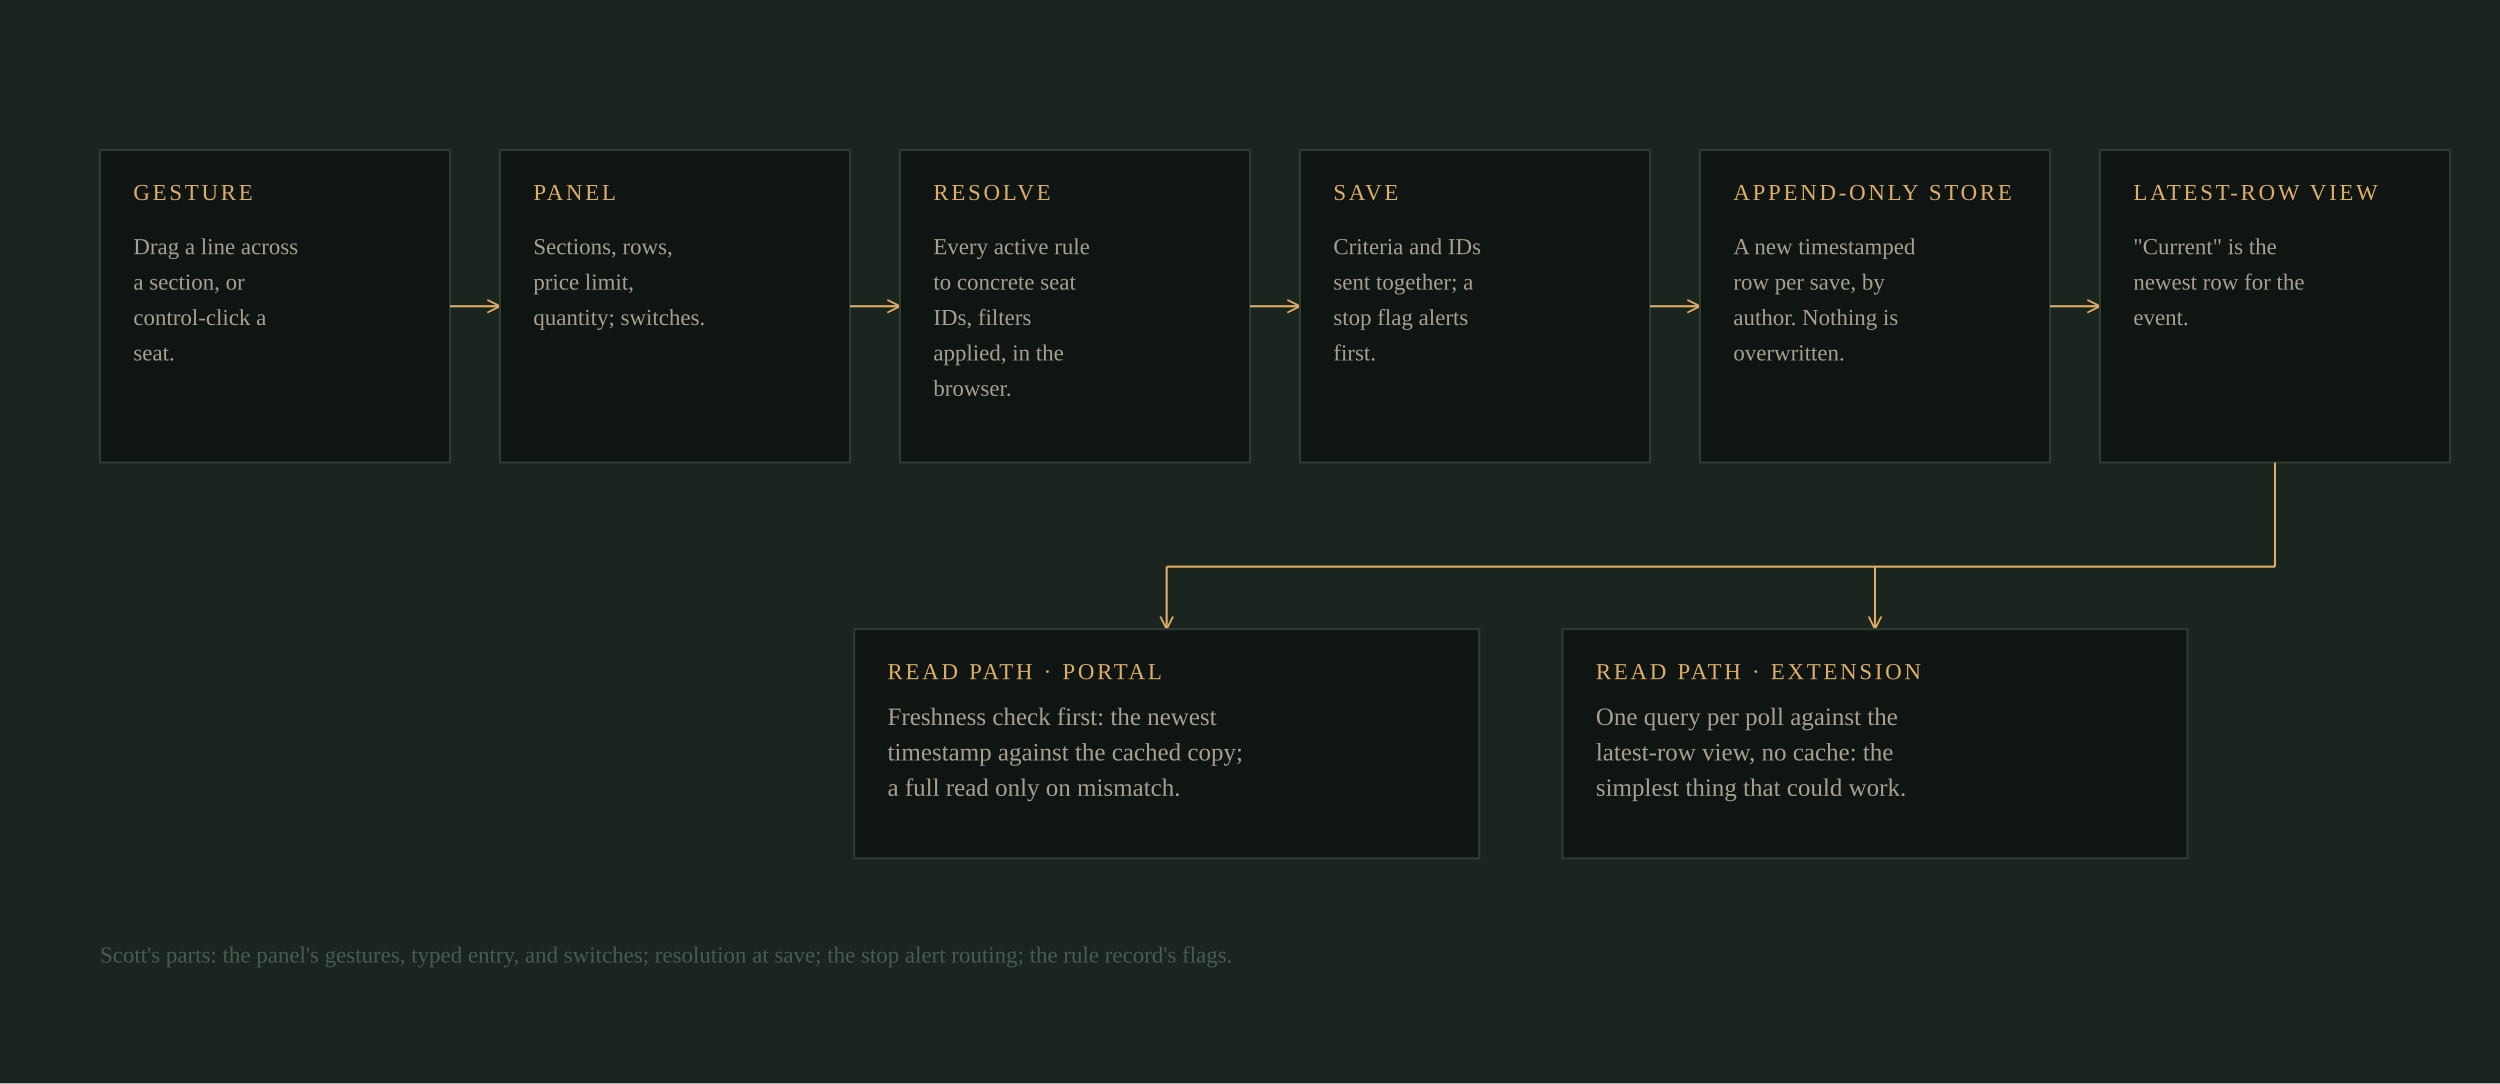
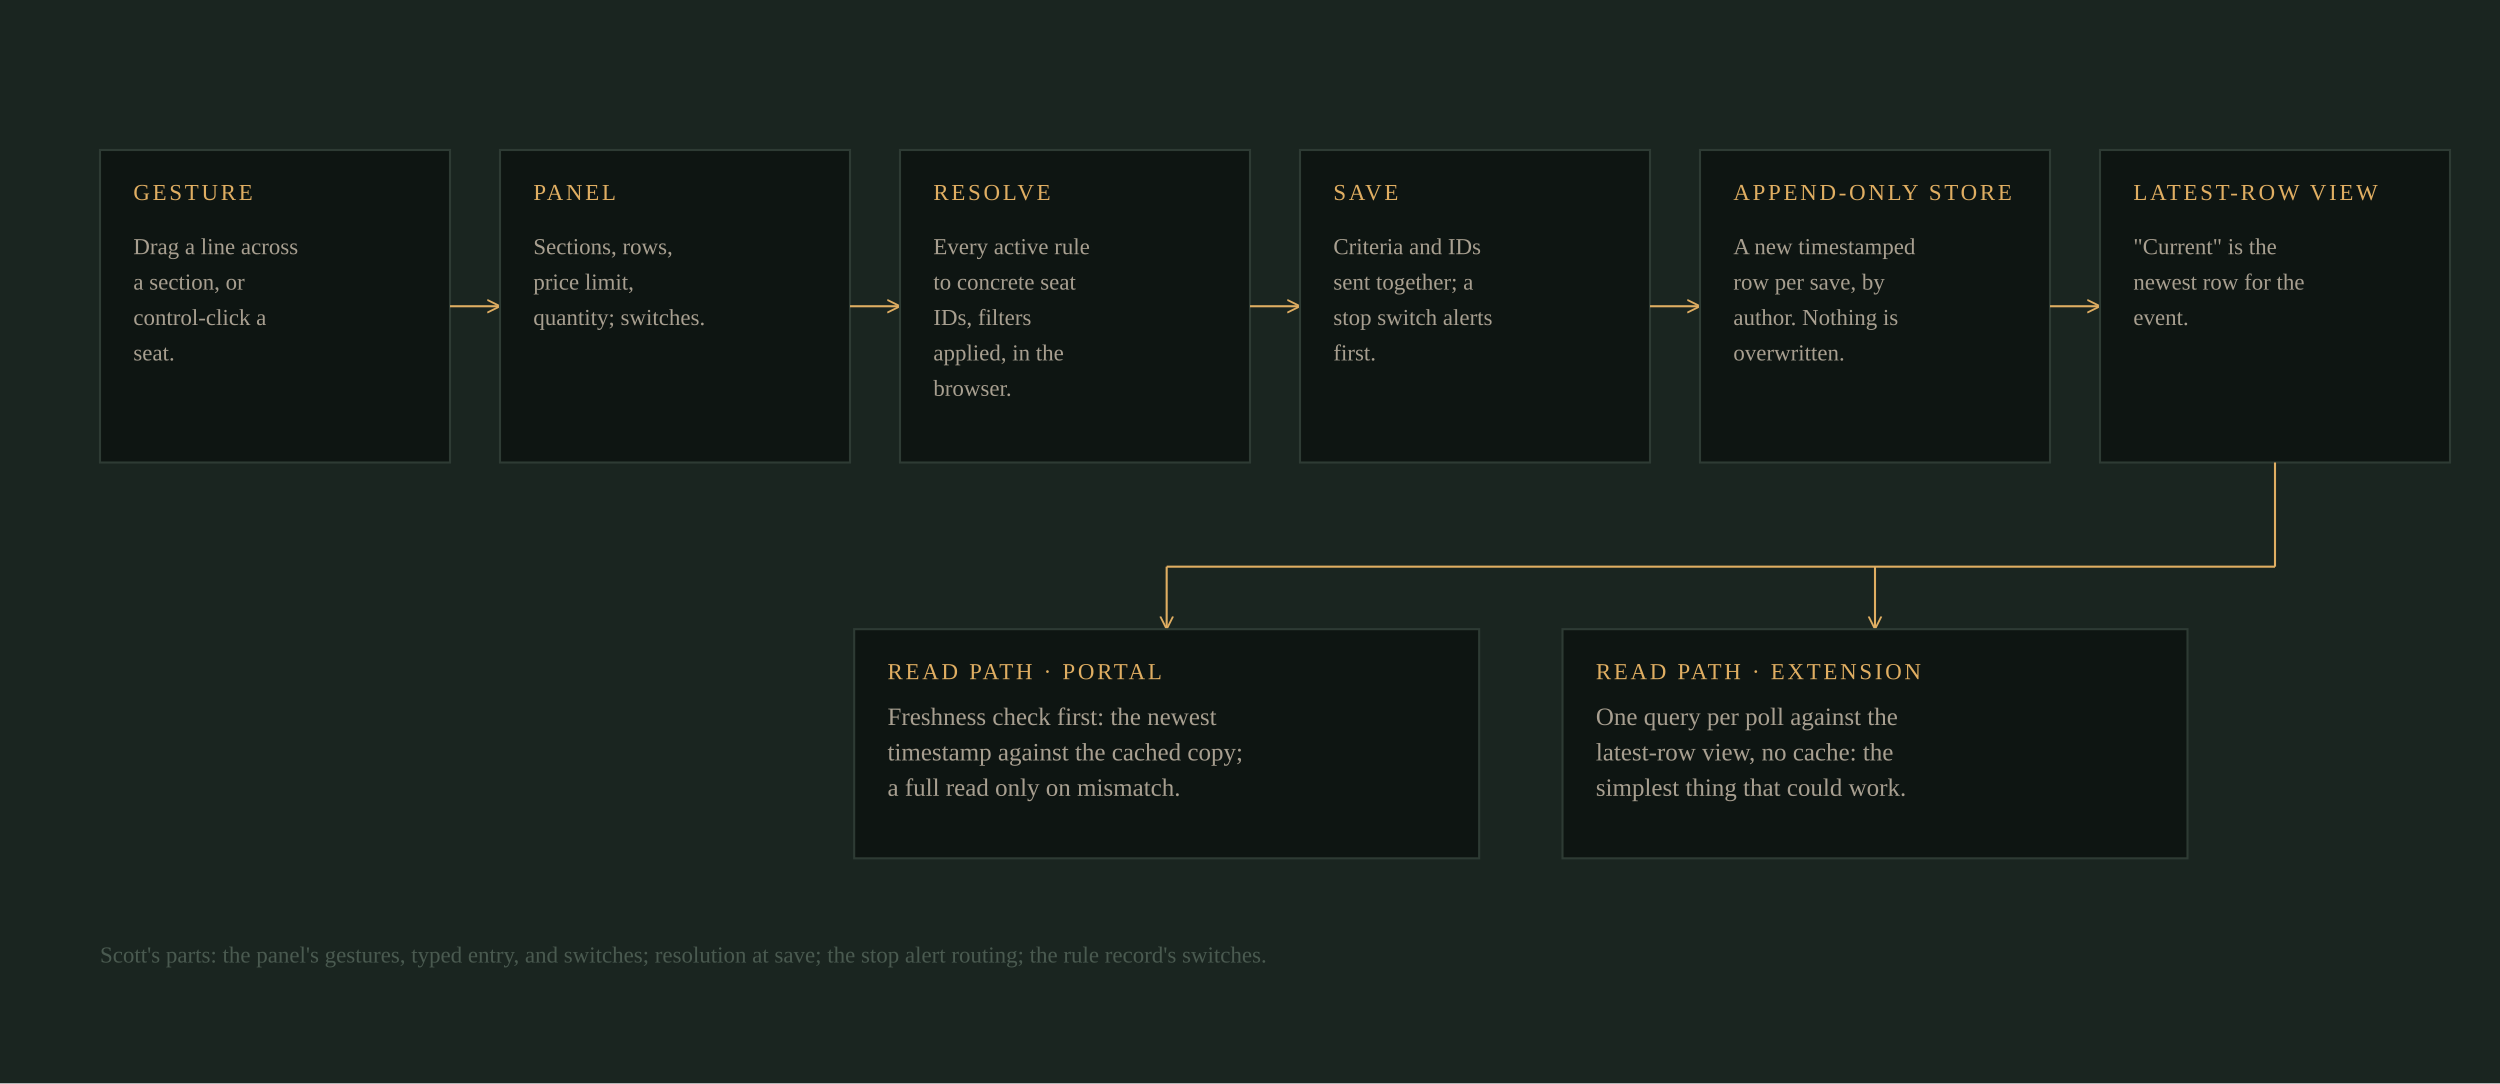
<svg xmlns="http://www.w3.org/2000/svg" viewBox="0 0 1200 520" width="1200" height="520" role="img" aria-label="The rule lifecycle: gesture, panel, resolve to seat IDs, save, append-only store, latest-row view, and two read paths, the portal with a freshness check and the extension direct." font-family="var(--font-mono, 'JetBrains Mono', ui-monospace, monospace)">
  <defs>
    <marker id="rule-lifecycle-a" viewBox="0 0 8 8" refX="7" refY="4" markerWidth="7" markerHeight="7" orient="auto-start-reverse">
      <path d="M0 0.5 L7 4 L0 7.5" fill="none" stroke="var(--dim-numeral, #4a5a50)" stroke-width="1" />
    </marker>
    <marker id="rule-lifecycle-ab" viewBox="0 0 8 8" refX="7" refY="4" markerWidth="7" markerHeight="7" orient="auto-start-reverse">
      <path d="M0 0.5 L7 4 L0 7.5" fill="none" stroke="var(--brass, #e0ae62)" stroke-width="1" />
    </marker>
  </defs>
  <rect width="1200" height="520" fill="var(--surface, #1a2520)" />
  <rect x="48" y="72" width="168" height="150" fill="var(--ground, #0e1512)" stroke="var(--rule, #2e3b34)" stroke-width="1" />
  <text x="64" y="96" font-size="11" fill="var(--brass, #e0ae62)" letter-spacing="1.3">GESTURE</text>
  <text x="64" y="122" font-size="11" fill="var(--muted, #a89f90)">Drag a line across</text>
  <text x="64" y="139" font-size="11" fill="var(--muted, #a89f90)">a section, or</text>
  <text x="64" y="156" font-size="11" fill="var(--muted, #a89f90)">control-click a</text>
  <text x="64" y="173" font-size="11" fill="var(--muted, #a89f90)">seat.</text>
  <line x1="216" y1="147" x2="240" y2="147" stroke="var(--brass, #e0ae62)" stroke-width="1" marker-end="url(#rule-lifecycle-ab)" />
  <rect x="240" y="72" width="168" height="150" fill="var(--ground, #0e1512)" stroke="var(--rule, #2e3b34)" stroke-width="1" />
  <text x="256" y="96" font-size="11" fill="var(--brass, #e0ae62)" letter-spacing="1.3">PANEL</text>
  <text x="256" y="122" font-size="11" fill="var(--muted, #a89f90)">Sections, rows,</text>
  <text x="256" y="139" font-size="11" fill="var(--muted, #a89f90)">price limit,</text>
  <text x="256" y="156" font-size="11" fill="var(--muted, #a89f90)">quantity; switches.</text>
  <line x1="408" y1="147" x2="432" y2="147" stroke="var(--brass, #e0ae62)" stroke-width="1" marker-end="url(#rule-lifecycle-ab)" />
  <rect x="432" y="72" width="168" height="150" fill="var(--ground, #0e1512)" stroke="var(--rule, #2e3b34)" stroke-width="1" />
  <text x="448" y="96" font-size="11" fill="var(--brass, #e0ae62)" letter-spacing="1.3">RESOLVE</text>
  <text x="448" y="122" font-size="11" fill="var(--muted, #a89f90)">Every active rule</text>
  <text x="448" y="139" font-size="11" fill="var(--muted, #a89f90)">to concrete seat</text>
  <text x="448" y="156" font-size="11" fill="var(--muted, #a89f90)">IDs, filters</text>
  <text x="448" y="173" font-size="11" fill="var(--muted, #a89f90)">applied, in the</text>
  <text x="448" y="190" font-size="11" fill="var(--muted, #a89f90)">browser.</text>
  <line x1="600" y1="147" x2="624" y2="147" stroke="var(--brass, #e0ae62)" stroke-width="1" marker-end="url(#rule-lifecycle-ab)" />
  <rect x="624" y="72" width="168" height="150" fill="var(--ground, #0e1512)" stroke="var(--rule, #2e3b34)" stroke-width="1" />
  <text x="640" y="96" font-size="11" fill="var(--brass, #e0ae62)" letter-spacing="1.3">SAVE</text>
  <text x="640" y="122" font-size="11" fill="var(--muted, #a89f90)">Criteria and IDs</text>
  <text x="640" y="139" font-size="11" fill="var(--muted, #a89f90)">sent together; a</text>
-   <text x="640" y="156" font-size="11" fill="var(--muted, #a89f90)">stop flag alerts</text>
+   <text x="640" y="156" font-size="11" fill="var(--muted, #a89f90)">stop switch alerts</text>
  <text x="640" y="173" font-size="11" fill="var(--muted, #a89f90)">first.</text>
  <line x1="792" y1="147" x2="816" y2="147" stroke="var(--brass, #e0ae62)" stroke-width="1" marker-end="url(#rule-lifecycle-ab)" />
  <rect x="816" y="72" width="168" height="150" fill="var(--ground, #0e1512)" stroke="var(--rule, #2e3b34)" stroke-width="1" />
  <text x="832" y="96" font-size="11" fill="var(--brass, #e0ae62)" letter-spacing="1.3">APPEND-ONLY STORE</text>
  <text x="832" y="122" font-size="11" fill="var(--muted, #a89f90)">A new timestamped</text>
  <text x="832" y="139" font-size="11" fill="var(--muted, #a89f90)">row per save, by</text>
  <text x="832" y="156" font-size="11" fill="var(--muted, #a89f90)">author. Nothing is</text>
  <text x="832" y="173" font-size="11" fill="var(--muted, #a89f90)">overwritten.</text>
  <line x1="984" y1="147" x2="1008" y2="147" stroke="var(--brass, #e0ae62)" stroke-width="1" marker-end="url(#rule-lifecycle-ab)" />
  <rect x="1008" y="72" width="168" height="150" fill="var(--ground, #0e1512)" stroke="var(--rule, #2e3b34)" stroke-width="1" />
  <text x="1024" y="96" font-size="11" fill="var(--brass, #e0ae62)" letter-spacing="1.3">LATEST-ROW VIEW</text>
  <text x="1024" y="122" font-size="11" fill="var(--muted, #a89f90)">"Current" is the</text>
  <text x="1024" y="139" font-size="11" fill="var(--muted, #a89f90)">newest row for the</text>
  <text x="1024" y="156" font-size="11" fill="var(--muted, #a89f90)">event.</text>
  <line x1="1092" y1="222" x2="1092" y2="272" stroke="var(--brass, #e0ae62)" stroke-width="1" />
  <line x1="560" y1="272" x2="1092" y2="272" stroke="var(--brass, #e0ae62)" stroke-width="1" />
  <line x1="560" y1="272" x2="560" y2="302" stroke="var(--brass, #e0ae62)" stroke-width="1" marker-end="url(#rule-lifecycle-ab)" />
  <line x1="900" y1="272" x2="900" y2="302" stroke="var(--brass, #e0ae62)" stroke-width="1" marker-end="url(#rule-lifecycle-ab)" />
  <rect x="410" y="302" width="300" height="110" fill="var(--ground, #0e1512)" stroke="var(--rule, #2e3b34)" stroke-width="1" />
  <text x="426" y="326" font-size="11" fill="var(--brass, #e0ae62)" letter-spacing="1.3">READ PATH · PORTAL</text>
  <text x="426" y="348" font-size="12" fill="var(--muted, #a89f90)">Freshness check first: the newest</text>
  <text x="426" y="365" font-size="12" fill="var(--muted, #a89f90)">timestamp against the cached copy;</text>
  <text x="426" y="382" font-size="12" fill="var(--muted, #a89f90)">a full read only on mismatch.</text>
  <rect x="750" y="302" width="300" height="110" fill="var(--ground, #0e1512)" stroke="var(--rule, #2e3b34)" stroke-width="1" />
  <text x="766" y="326" font-size="11" fill="var(--brass, #e0ae62)" letter-spacing="1.3">READ PATH · EXTENSION</text>
  <text x="766" y="348" font-size="12" fill="var(--muted, #a89f90)">One query per poll against the</text>
  <text x="766" y="365" font-size="12" fill="var(--muted, #a89f90)">latest-row view, no cache: the</text>
  <text x="766" y="382" font-size="12" fill="var(--muted, #a89f90)">simplest thing that could work.</text>
-   <text x="48" y="462" font-size="11" fill="var(--dim-numeral, #4a5a50)">Scott's parts: the panel's gestures, typed entry, and switches; resolution at save; the stop alert routing; the rule record's flags.</text>
+   <text x="48" y="462" font-size="11" fill="var(--dim-numeral, #4a5a50)">Scott's parts: the panel's gestures, typed entry, and switches; resolution at save; the stop alert routing; the rule record's switches.</text>
</svg>
